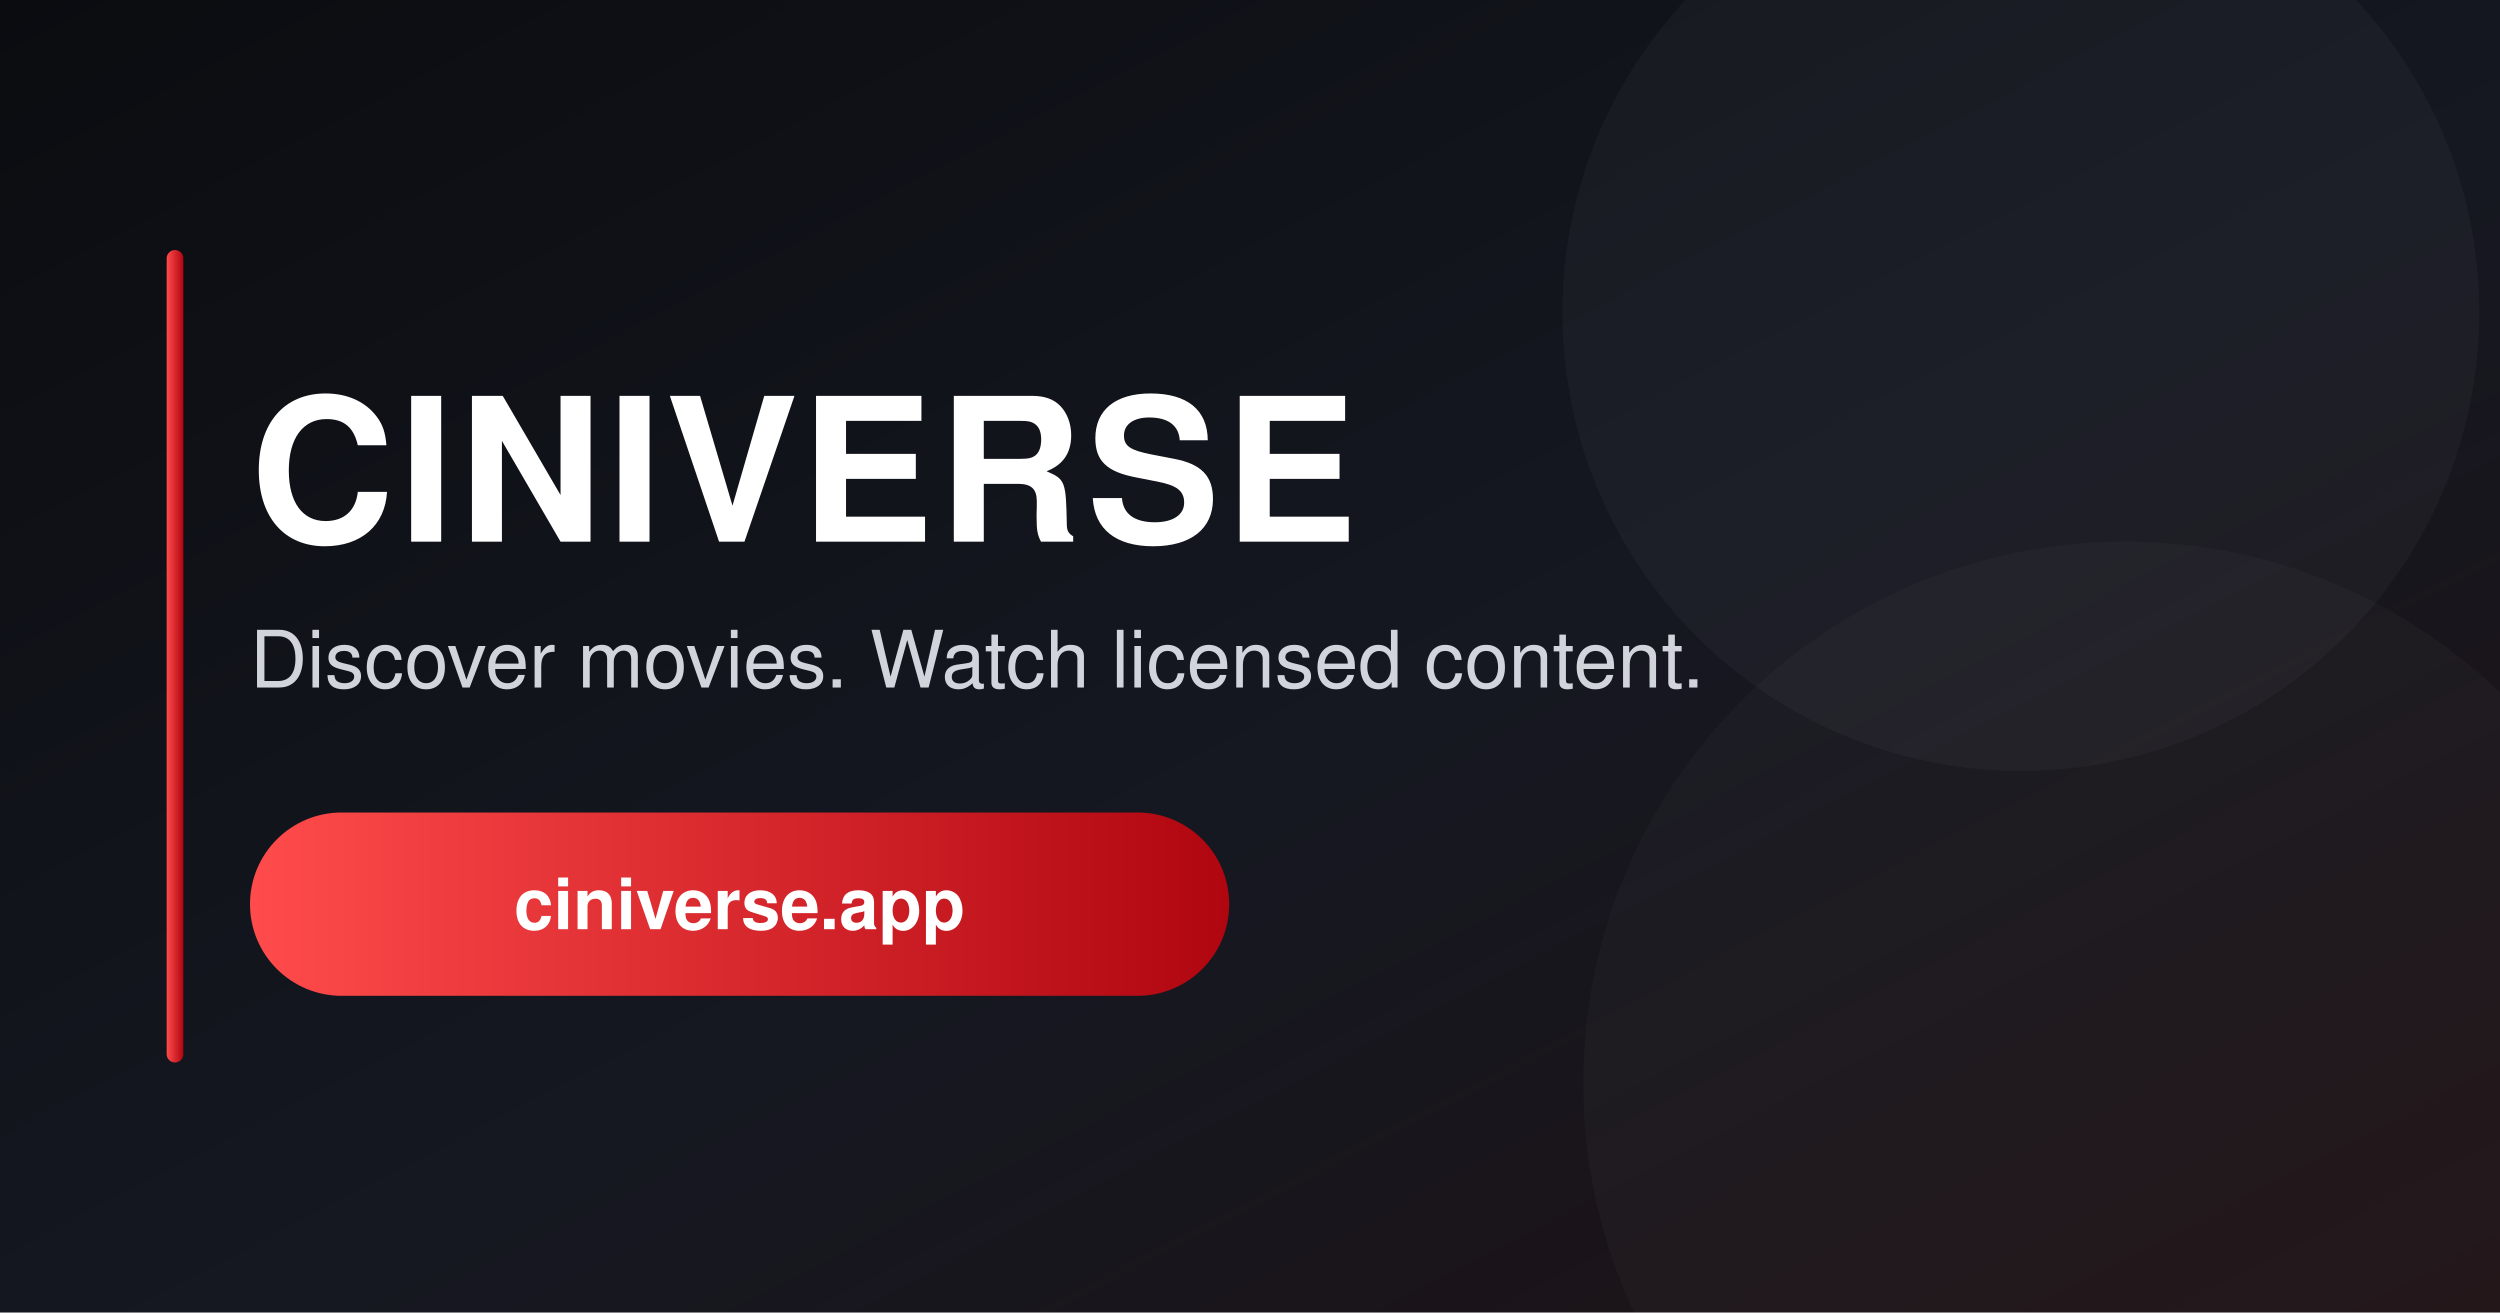
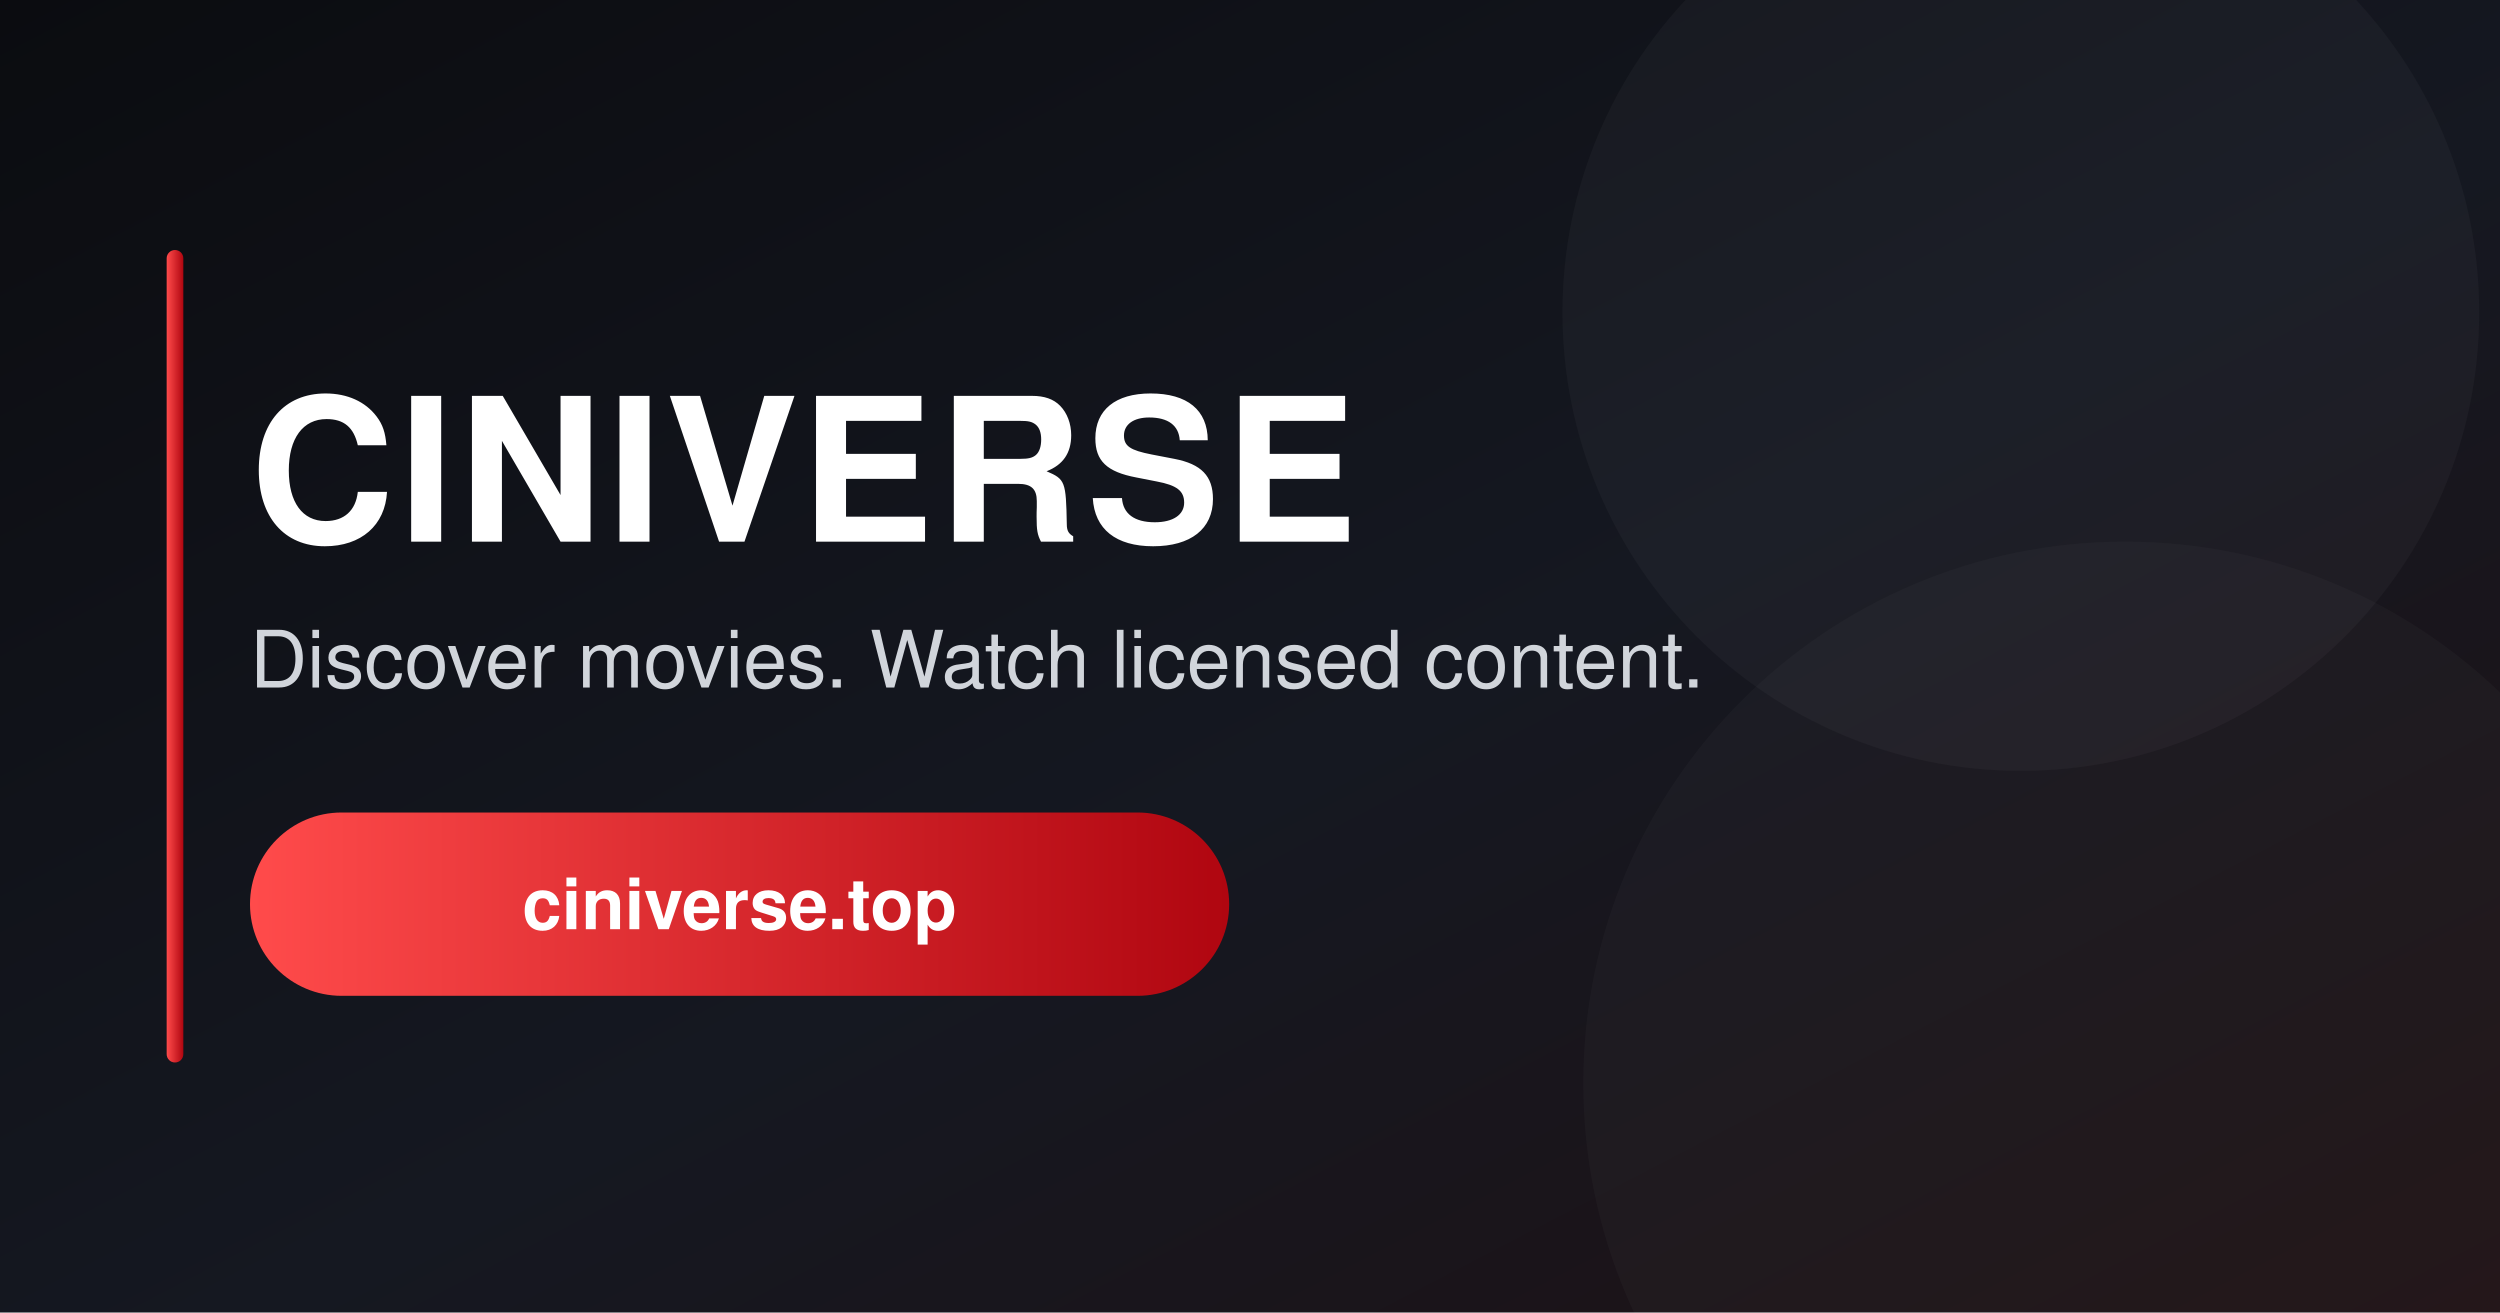
<svg xmlns="http://www.w3.org/2000/svg" width="1200" height="630" viewBox="0 0 1200 630" role="img" aria-labelledby="title desc">
  <defs>
    <linearGradient id="bg" x1="0" x2="1" y1="0" y2="1">
      <stop offset="0%" stop-color="#0b0c10" />
      <stop offset="55%" stop-color="#151821" />
      <stop offset="100%" stop-color="#1f1114" />
    </linearGradient>
    <linearGradient id="accent" x1="0" x2="1" y1="0" y2="0">
      <stop offset="0%" stop-color="#ff4b4b" />
      <stop offset="100%" stop-color="#b00610" />
    </linearGradient>
  </defs>
  <rect width="1200" height="630" fill="url(#bg)" />
  <circle cx="970" cy="150" r="220" fill="#ffffff08" />
  <circle cx="1020" cy="520" r="260" fill="#ffffff06" />
  <rect x="80" y="120" width="8" height="390" rx="4" fill="url(#accent)" />
  <text x="120" y="260" fill="#ffffff" font-family="Helvetica, Arial, sans-serif" font-size="96" font-weight="800" letter-spacing="2">CINIVERSE</text>
  <text x="120" y="330" fill="#d1d5db" font-family="Helvetica, Arial, sans-serif" font-size="38" font-weight="500">Discover movies. Watch licensed content.</text>
  <rect x="120" y="390" width="470" height="88" rx="44" fill="url(#accent)" />
-   <text x="355" y="446" text-anchor="middle" fill="#ffffff" font-family="Helvetica, Arial, sans-serif" font-size="34" font-weight="700">ciniverse.app</text>
+   <text x="355" y="446" text-anchor="middle" fill="#ffffff" font-family="Helvetica, Arial, sans-serif" font-size="34" font-weight="700">ciniverse.top</text>
</svg>
